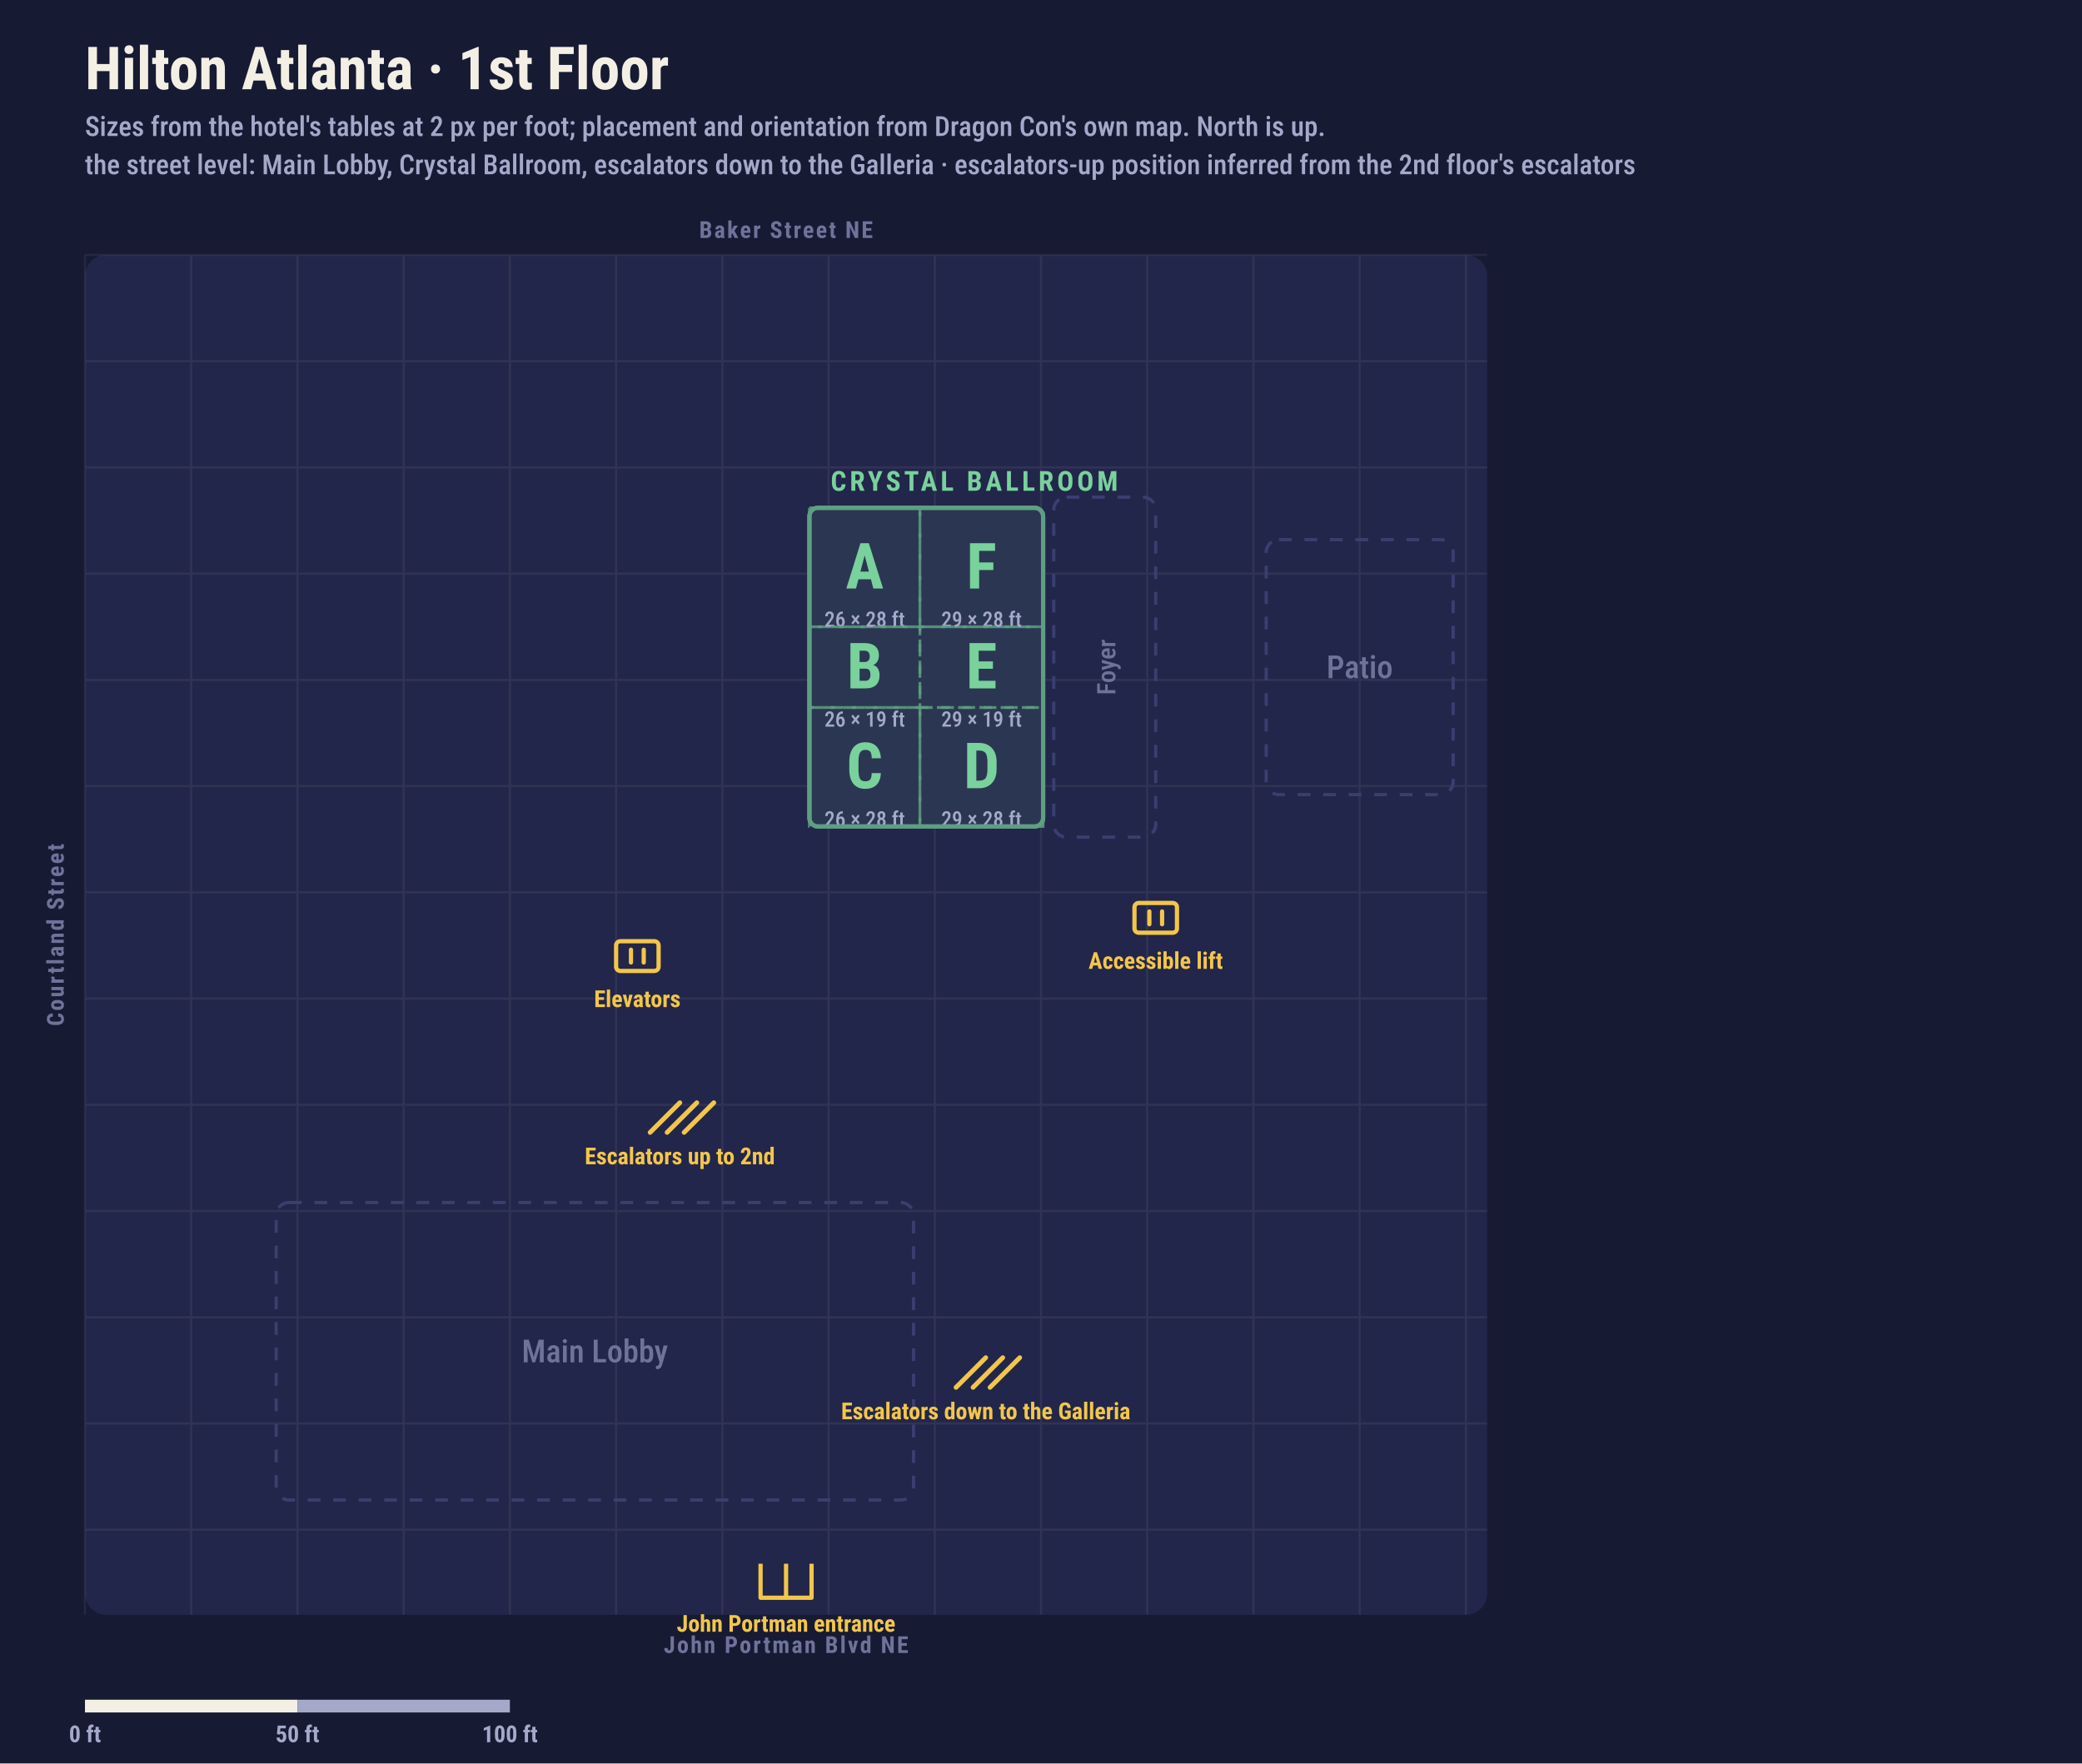
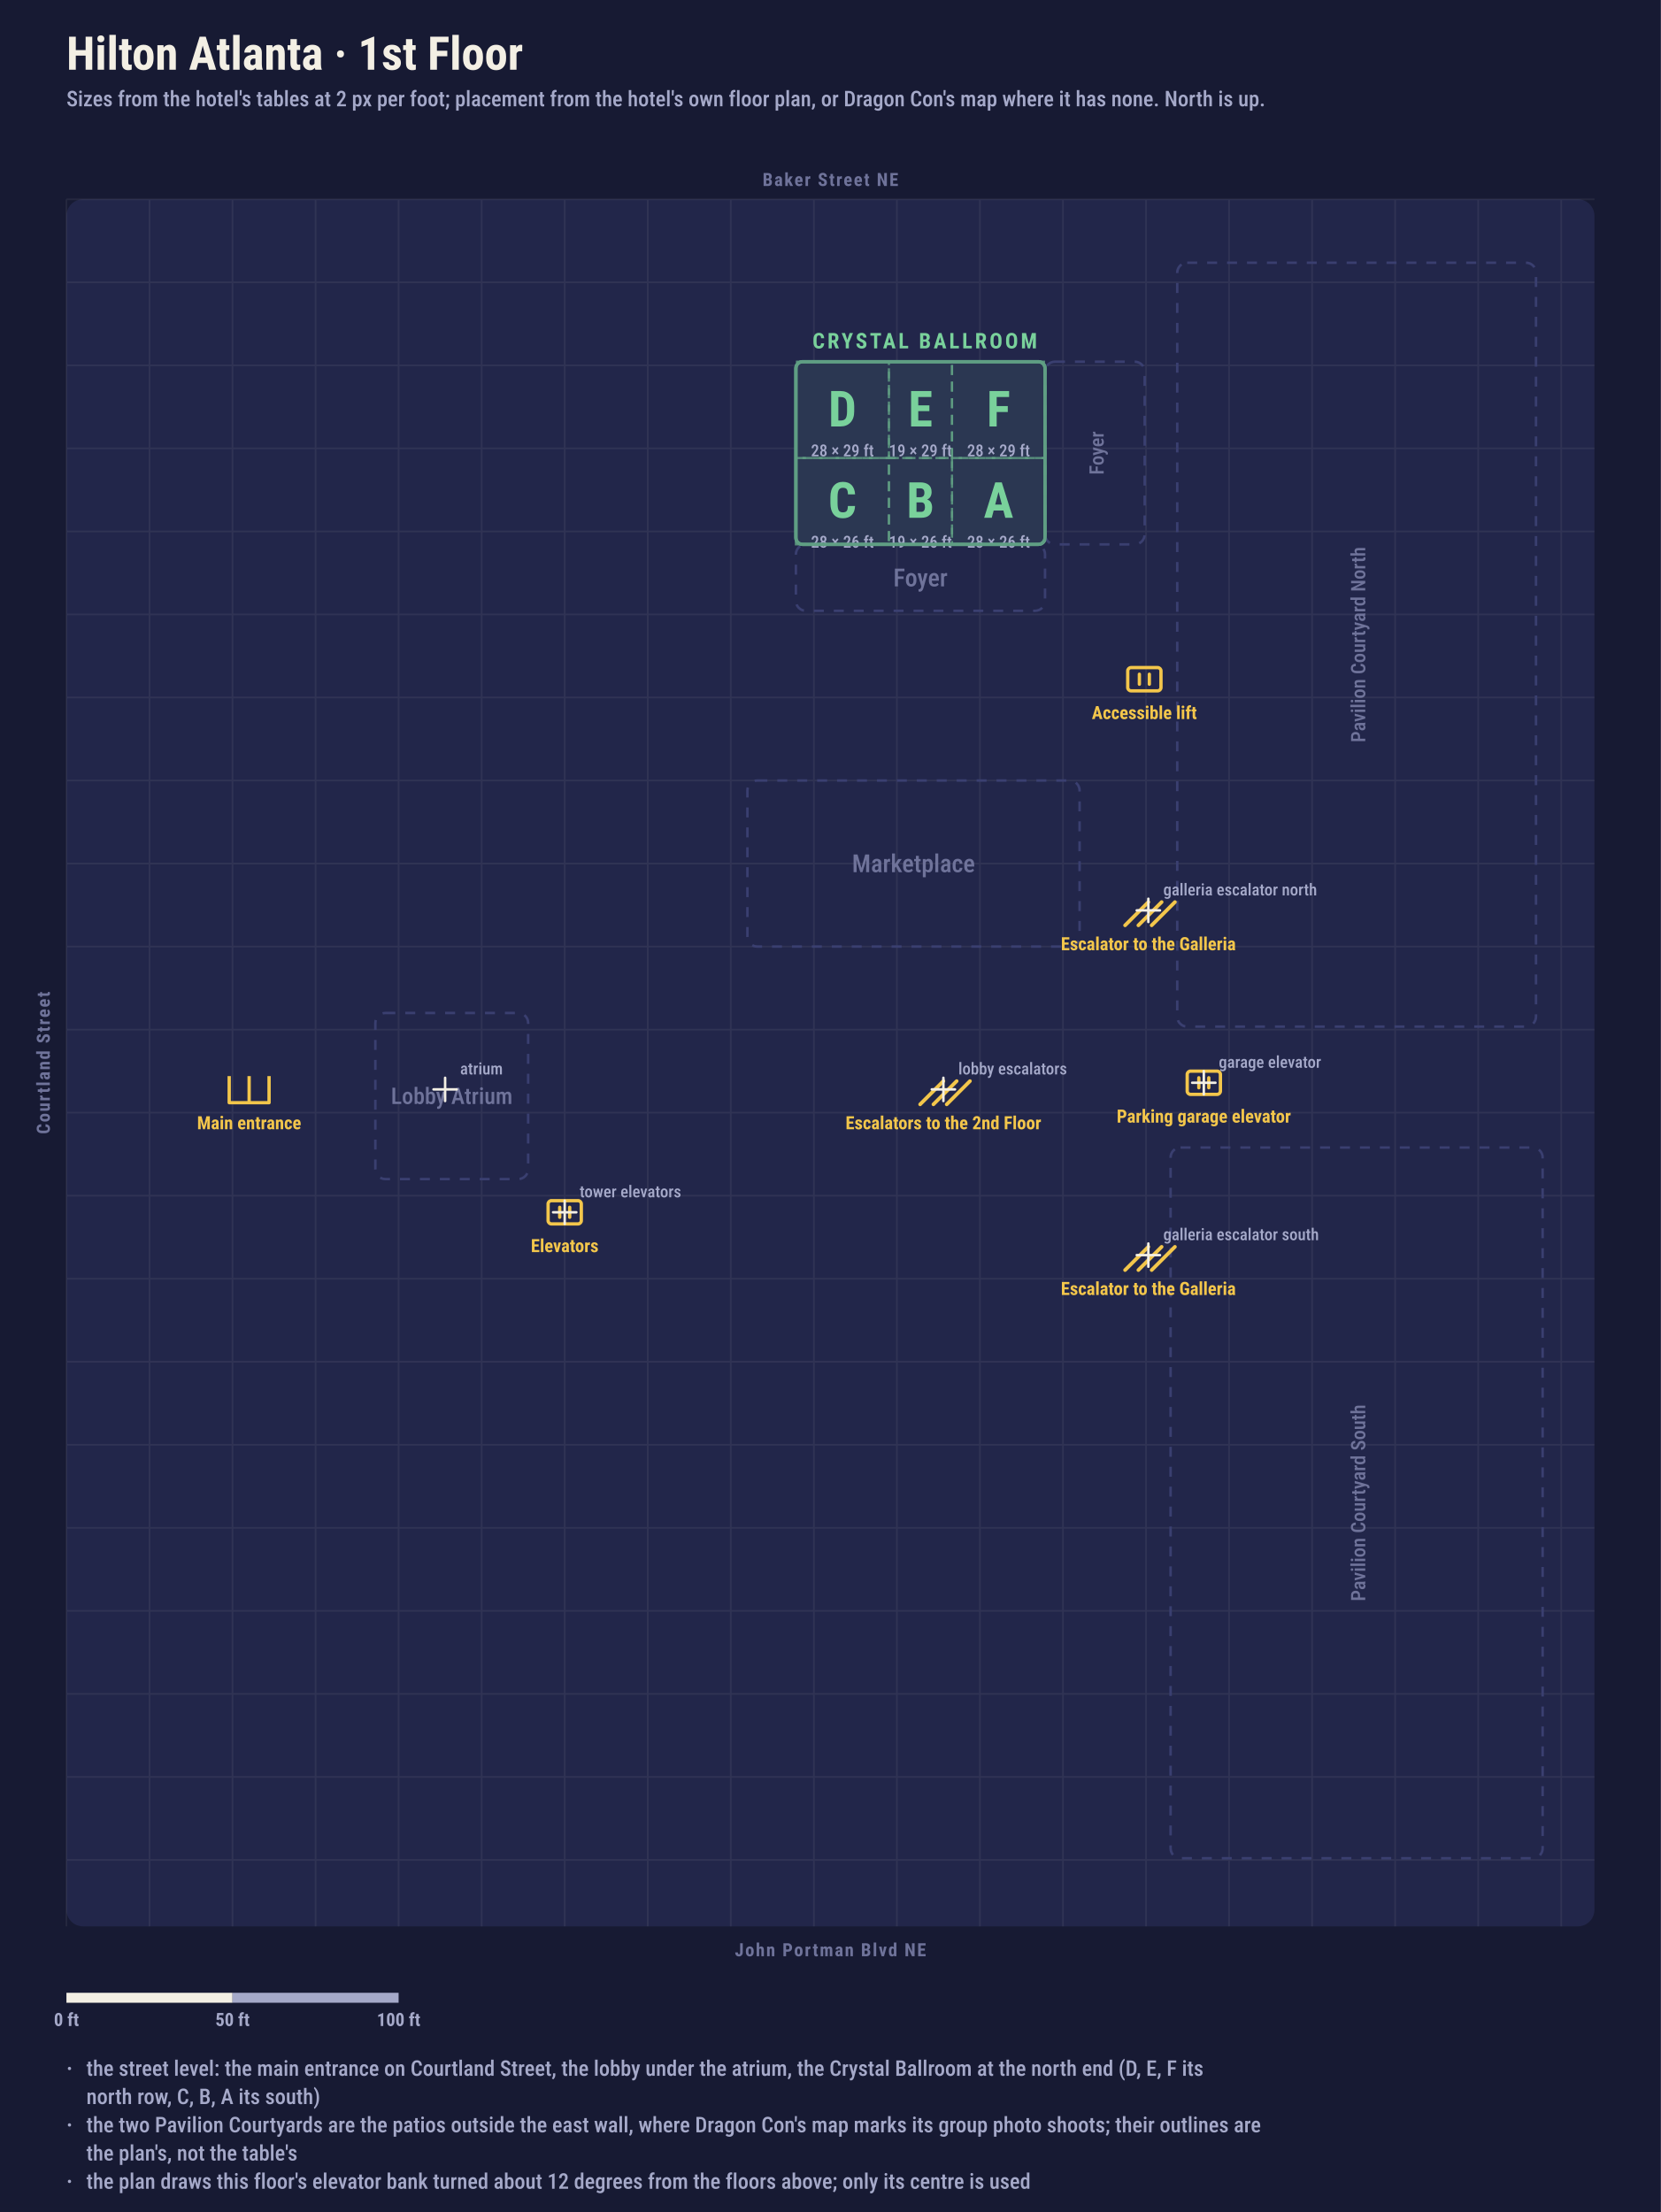
- <svg xmlns="http://www.w3.org/2000/svg" viewBox="0 0 980 830" width="980" height="830">
-   <rect width="980" height="830" fill="#171A33" />
+ <svg xmlns="http://www.w3.org/2000/svg" viewBox="0 0 1000 1332" width="1000" height="1332">
+   <rect width="1000" height="1332" fill="#171A33" />
  <g transform="translate(40 120)">
-     <rect x="0" y="0" width="660.0" height="640.0" rx="10" fill="#22264A" />
+     <rect x="0" y="0" width="920.0" height="1040.0" rx="10" fill="#22264A" />
    <g opacity=".07">
-       <line x1="0.0" y1="0" x2="0.0" y2="640.0" stroke="#F3EFE4" stroke-width="1" />
-       <line x1="50.0" y1="0" x2="50.0" y2="640.0" stroke="#F3EFE4" stroke-width="1" />
-       <line x1="100.0" y1="0" x2="100.0" y2="640.0" stroke="#F3EFE4" stroke-width="1" />
-       <line x1="150.0" y1="0" x2="150.0" y2="640.0" stroke="#F3EFE4" stroke-width="1" />
-       <line x1="200.0" y1="0" x2="200.0" y2="640.0" stroke="#F3EFE4" stroke-width="1" />
-       <line x1="250.0" y1="0" x2="250.0" y2="640.0" stroke="#F3EFE4" stroke-width="1" />
-       <line x1="300.0" y1="0" x2="300.0" y2="640.0" stroke="#F3EFE4" stroke-width="1" />
-       <line x1="350.0" y1="0" x2="350.0" y2="640.0" stroke="#F3EFE4" stroke-width="1" />
-       <line x1="400.0" y1="0" x2="400.0" y2="640.0" stroke="#F3EFE4" stroke-width="1" />
-       <line x1="450.0" y1="0" x2="450.0" y2="640.0" stroke="#F3EFE4" stroke-width="1" />
-       <line x1="500.0" y1="0" x2="500.0" y2="640.0" stroke="#F3EFE4" stroke-width="1" />
-       <line x1="550.0" y1="0" x2="550.0" y2="640.0" stroke="#F3EFE4" stroke-width="1" />
-       <line x1="600.0" y1="0" x2="600.0" y2="640.0" stroke="#F3EFE4" stroke-width="1" />
-       <line x1="650.0" y1="0" x2="650.0" y2="640.0" stroke="#F3EFE4" stroke-width="1" />
-       <line x1="0" y1="0.0" x2="660.0" y2="0.0" stroke="#F3EFE4" stroke-width="1" />
-       <line x1="0" y1="50.0" x2="660.0" y2="50.0" stroke="#F3EFE4" stroke-width="1" />
-       <line x1="0" y1="100.0" x2="660.0" y2="100.0" stroke="#F3EFE4" stroke-width="1" />
-       <line x1="0" y1="150.0" x2="660.0" y2="150.0" stroke="#F3EFE4" stroke-width="1" />
-       <line x1="0" y1="200.0" x2="660.0" y2="200.0" stroke="#F3EFE4" stroke-width="1" />
-       <line x1="0" y1="250.0" x2="660.0" y2="250.0" stroke="#F3EFE4" stroke-width="1" />
-       <line x1="0" y1="300.0" x2="660.0" y2="300.0" stroke="#F3EFE4" stroke-width="1" />
-       <line x1="0" y1="350.0" x2="660.0" y2="350.0" stroke="#F3EFE4" stroke-width="1" />
-       <line x1="0" y1="400.0" x2="660.0" y2="400.0" stroke="#F3EFE4" stroke-width="1" />
-       <line x1="0" y1="450.0" x2="660.0" y2="450.0" stroke="#F3EFE4" stroke-width="1" />
-       <line x1="0" y1="500.0" x2="660.0" y2="500.0" stroke="#F3EFE4" stroke-width="1" />
-       <line x1="0" y1="550.0" x2="660.0" y2="550.0" stroke="#F3EFE4" stroke-width="1" />
-       <line x1="0" y1="600.0" x2="660.0" y2="600.0" stroke="#F3EFE4" stroke-width="1" />
-     </g>
-     <g>
-       <rect x="341.0" y="119.0" width="110.0" height="150.0" rx="4" fill="#2B3752" stroke="#5F9E83" stroke-width="2" />
-     </g>
-     <text x="351.0" y="111.0" font-family="Barlow Semi Condensed, Avenir Next Condensed, Roboto Condensed, system-ui, sans-serif" font-size="13" font-weight="700" fill="#79D19B" text-anchor="start" letter-spacing=".12em">CRYSTAL BALLROOM</text>
-     <g>
-       <rect x="456.0" y="114.0" width="48.0" height="160.0" rx="6" fill="none" stroke="#3A3F70" stroke-width="1.5" stroke-dasharray="6 6" />
-     </g>
-     <text x="480.0" y="199.0" font-family="Barlow Semi Condensed, Avenir Next Condensed, Roboto Condensed, system-ui, sans-serif" font-size="12" font-weight="500" fill="#6F739A" text-anchor="middle" transform="rotate(-90 480.0 194.0)">Foyer</text>
-     <g>
-       <rect x="90.0" y="446.0" width="300.0" height="140.0" rx="6" fill="none" stroke="#3A3F70" stroke-width="1.5" stroke-dasharray="6 6" />
-     </g>
-     <text x="240.0" y="521.2" font-family="Barlow Semi Condensed, Avenir Next Condensed, Roboto Condensed, system-ui, sans-serif" font-size="15" font-weight="500" fill="#6F739A" text-anchor="middle">Main Lobby</text>
-     <g>
-       <rect x="556.0" y="134.0" width="88.0" height="120.0" rx="6" fill="none" stroke="#3A3F70" stroke-width="1.5" stroke-dasharray="6 6" />
-     </g>
-     <text x="600.0" y="199.2" font-family="Barlow Semi Condensed, Avenir Next Condensed, Roboto Condensed, system-ui, sans-serif" font-size="15" font-weight="500" fill="#6F739A" text-anchor="middle">Patio</text>
-     <g>
-       <rect x="341.0" y="119.0" width="52.0" height="56.0" rx="0" fill="none" stroke="#5F9E83" stroke-width="1.3" stroke-dasharray="6 4" opacity=".85" />
-     </g>
-     <g>
-       <text x="367.0" y="157.0" font-family="Barlow Semi Condensed, Avenir Next Condensed, Roboto Condensed, system-ui, sans-serif" font-size="30" font-weight="700" fill="#79D19B" text-anchor="middle">A</text>
-       <text x="367.0" y="175.0" font-family="Barlow Semi Condensed, Avenir Next Condensed, Roboto Condensed, system-ui, sans-serif" font-size="10" font-weight="500" fill="#A5A9C9" text-anchor="middle">26 × 28 ft</text>
-     </g>
-     <g>
-       <rect x="393.0" y="119.0" width="58.0" height="56.0" rx="0" fill="none" stroke="#5F9E83" stroke-width="1.3" stroke-dasharray="6 4" opacity=".85" />
-     </g>
-     <g>
-       <text x="422.0" y="157.0" font-family="Barlow Semi Condensed, Avenir Next Condensed, Roboto Condensed, system-ui, sans-serif" font-size="30" font-weight="700" fill="#79D19B" text-anchor="middle">F</text>
-       <text x="422.0" y="175.0" font-family="Barlow Semi Condensed, Avenir Next Condensed, Roboto Condensed, system-ui, sans-serif" font-size="10" font-weight="500" fill="#A5A9C9" text-anchor="middle">29 × 28 ft</text>
-     </g>
-     <g>
-       <rect x="341.0" y="175.0" width="52.0" height="38.0" rx="0" fill="none" stroke="#5F9E83" stroke-width="1.3" stroke-dasharray="6 4" opacity=".85" />
-     </g>
-     <g>
-       <text x="367.0" y="204.0" font-family="Barlow Semi Condensed, Avenir Next Condensed, Roboto Condensed, system-ui, sans-serif" font-size="30" font-weight="700" fill="#79D19B" text-anchor="middle">B</text>
-       <text x="367.0" y="222.0" font-family="Barlow Semi Condensed, Avenir Next Condensed, Roboto Condensed, system-ui, sans-serif" font-size="10" font-weight="500" fill="#A5A9C9" text-anchor="middle">26 × 19 ft</text>
-     </g>
-     <g>
-       <rect x="393.0" y="175.0" width="58.0" height="38.0" rx="0" fill="none" stroke="#5F9E83" stroke-width="1.3" stroke-dasharray="6 4" opacity=".85" />
-     </g>
-     <g>
-       <text x="422.0" y="204.0" font-family="Barlow Semi Condensed, Avenir Next Condensed, Roboto Condensed, system-ui, sans-serif" font-size="30" font-weight="700" fill="#79D19B" text-anchor="middle">E</text>
-       <text x="422.0" y="222.0" font-family="Barlow Semi Condensed, Avenir Next Condensed, Roboto Condensed, system-ui, sans-serif" font-size="10" font-weight="500" fill="#A5A9C9" text-anchor="middle">29 × 19 ft</text>
-     </g>
-     <g>
-       <rect x="341.0" y="213.0" width="52.0" height="56.0" rx="0" fill="none" stroke="#5F9E83" stroke-width="1.3" stroke-dasharray="6 4" opacity=".85" />
-     </g>
-     <g>
-       <text x="367.0" y="251.0" font-family="Barlow Semi Condensed, Avenir Next Condensed, Roboto Condensed, system-ui, sans-serif" font-size="30" font-weight="700" fill="#79D19B" text-anchor="middle">C</text>
-       <text x="367.0" y="269.0" font-family="Barlow Semi Condensed, Avenir Next Condensed, Roboto Condensed, system-ui, sans-serif" font-size="10" font-weight="500" fill="#A5A9C9" text-anchor="middle">26 × 28 ft</text>
-     </g>
-     <g>
-       <rect x="393.0" y="213.0" width="58.0" height="56.0" rx="0" fill="none" stroke="#5F9E83" stroke-width="1.3" stroke-dasharray="6 4" opacity=".85" />
-     </g>
-     <g>
-       <text x="422.0" y="251.0" font-family="Barlow Semi Condensed, Avenir Next Condensed, Roboto Condensed, system-ui, sans-serif" font-size="30" font-weight="700" fill="#79D19B" text-anchor="middle">D</text>
-       <text x="422.0" y="269.0" font-family="Barlow Semi Condensed, Avenir Next Condensed, Roboto Condensed, system-ui, sans-serif" font-size="10" font-weight="500" fill="#A5A9C9" text-anchor="middle">29 × 28 ft</text>
-     </g>
-     <g>
-       <rect x="341.0" y="119.0" width="110.0" height="150.0" rx="4" fill="none" stroke="#5F9E83" stroke-width="2" />
-     </g>
-     <g transform="translate(424.0 524.0)">
-       <path d="M-14 9 L0 -5 M-6 9 L8 -5 M2 9 L16 -5" fill="none" stroke="#F3C64B" stroke-width="2.2" stroke-linecap="round" />
-       <text x="0.0" y="24.0" font-family="Barlow Semi Condensed, Avenir Next Condensed, Roboto Condensed, system-ui, sans-serif" font-size="11" font-weight="600" fill="#F3C64B" text-anchor="middle">Escalators down to the Galleria</text>
-     </g>
-     <g transform="translate(280.0 404.0)">
-       <path d="M-14 9 L0 -5 M-6 9 L8 -5 M2 9 L16 -5" fill="none" stroke="#F3C64B" stroke-width="2.2" stroke-linecap="round" />
-       <text x="0.0" y="24.0" font-family="Barlow Semi Condensed, Avenir Next Condensed, Roboto Condensed, system-ui, sans-serif" font-size="11" font-weight="600" fill="#F3C64B" text-anchor="middle">Escalators up to 2nd</text>
-     </g>
-     <g transform="translate(260.0 330.0)">
+       <line x1="0.0" y1="0" x2="0.0" y2="1040.0" stroke="#F3EFE4" stroke-width="1" />
+       <line x1="50.0" y1="0" x2="50.0" y2="1040.0" stroke="#F3EFE4" stroke-width="1" />
+       <line x1="100.0" y1="0" x2="100.0" y2="1040.0" stroke="#F3EFE4" stroke-width="1" />
+       <line x1="150.0" y1="0" x2="150.0" y2="1040.0" stroke="#F3EFE4" stroke-width="1" />
+       <line x1="200.0" y1="0" x2="200.0" y2="1040.0" stroke="#F3EFE4" stroke-width="1" />
+       <line x1="250.0" y1="0" x2="250.0" y2="1040.0" stroke="#F3EFE4" stroke-width="1" />
+       <line x1="300.0" y1="0" x2="300.0" y2="1040.0" stroke="#F3EFE4" stroke-width="1" />
+       <line x1="350.0" y1="0" x2="350.0" y2="1040.0" stroke="#F3EFE4" stroke-width="1" />
+       <line x1="400.0" y1="0" x2="400.0" y2="1040.0" stroke="#F3EFE4" stroke-width="1" />
+       <line x1="450.0" y1="0" x2="450.0" y2="1040.0" stroke="#F3EFE4" stroke-width="1" />
+       <line x1="500.0" y1="0" x2="500.0" y2="1040.0" stroke="#F3EFE4" stroke-width="1" />
+       <line x1="550.0" y1="0" x2="550.0" y2="1040.0" stroke="#F3EFE4" stroke-width="1" />
+       <line x1="600.0" y1="0" x2="600.0" y2="1040.0" stroke="#F3EFE4" stroke-width="1" />
+       <line x1="650.0" y1="0" x2="650.0" y2="1040.0" stroke="#F3EFE4" stroke-width="1" />
+       <line x1="700.0" y1="0" x2="700.0" y2="1040.0" stroke="#F3EFE4" stroke-width="1" />
+       <line x1="750.0" y1="0" x2="750.0" y2="1040.0" stroke="#F3EFE4" stroke-width="1" />
+       <line x1="800.0" y1="0" x2="800.0" y2="1040.0" stroke="#F3EFE4" stroke-width="1" />
+       <line x1="850.0" y1="0" x2="850.0" y2="1040.0" stroke="#F3EFE4" stroke-width="1" />
+       <line x1="900.0" y1="0" x2="900.0" y2="1040.0" stroke="#F3EFE4" stroke-width="1" />
+       <line x1="0" y1="0.0" x2="920.0" y2="0.0" stroke="#F3EFE4" stroke-width="1" />
+       <line x1="0" y1="50.0" x2="920.0" y2="50.0" stroke="#F3EFE4" stroke-width="1" />
+       <line x1="0" y1="100.0" x2="920.0" y2="100.0" stroke="#F3EFE4" stroke-width="1" />
+       <line x1="0" y1="150.0" x2="920.0" y2="150.0" stroke="#F3EFE4" stroke-width="1" />
+       <line x1="0" y1="200.0" x2="920.0" y2="200.0" stroke="#F3EFE4" stroke-width="1" />
+       <line x1="0" y1="250.0" x2="920.0" y2="250.0" stroke="#F3EFE4" stroke-width="1" />
+       <line x1="0" y1="300.0" x2="920.0" y2="300.0" stroke="#F3EFE4" stroke-width="1" />
+       <line x1="0" y1="350.0" x2="920.0" y2="350.0" stroke="#F3EFE4" stroke-width="1" />
+       <line x1="0" y1="400.0" x2="920.0" y2="400.0" stroke="#F3EFE4" stroke-width="1" />
+       <line x1="0" y1="450.0" x2="920.0" y2="450.0" stroke="#F3EFE4" stroke-width="1" />
+       <line x1="0" y1="500.0" x2="920.0" y2="500.0" stroke="#F3EFE4" stroke-width="1" />
+       <line x1="0" y1="550.0" x2="920.0" y2="550.0" stroke="#F3EFE4" stroke-width="1" />
+       <line x1="0" y1="600.0" x2="920.0" y2="600.0" stroke="#F3EFE4" stroke-width="1" />
+       <line x1="0" y1="650.0" x2="920.0" y2="650.0" stroke="#F3EFE4" stroke-width="1" />
+       <line x1="0" y1="700.0" x2="920.0" y2="700.0" stroke="#F3EFE4" stroke-width="1" />
+       <line x1="0" y1="750.0" x2="920.0" y2="750.0" stroke="#F3EFE4" stroke-width="1" />
+       <line x1="0" y1="800.0" x2="920.0" y2="800.0" stroke="#F3EFE4" stroke-width="1" />
+       <line x1="0" y1="850.0" x2="920.0" y2="850.0" stroke="#F3EFE4" stroke-width="1" />
+       <line x1="0" y1="900.0" x2="920.0" y2="900.0" stroke="#F3EFE4" stroke-width="1" />
+       <line x1="0" y1="950.0" x2="920.0" y2="950.0" stroke="#F3EFE4" stroke-width="1" />
+       <line x1="0" y1="1000.0" x2="920.0" y2="1000.0" stroke="#F3EFE4" stroke-width="1" />
+     </g>
+     <g>
+       <rect x="439.2" y="97.8" width="150.0" height="110.0" rx="4" fill="#2B3752" stroke="#5F9E83" stroke-width="2" />
+     </g>
+     <text x="449.2" y="89.8" font-family="Barlow Semi Condensed, Avenir Next Condensed, Roboto Condensed, system-ui, sans-serif" font-size="13" font-weight="700" fill="#79D19B" text-anchor="start" letter-spacing=".12em">CRYSTAL BALLROOM</text>
+     <g data-open="Foyer">
+       <g>
+         <rect x="439.2" y="207.8" width="150.0" height="40.0" rx="6" fill="none" stroke="#3A3F70" stroke-width="1.5" stroke-dasharray="6 6" />
+       </g>
+       <text x="514.2" y="233.1" font-family="Barlow Semi Condensed, Avenir Next Condensed, Roboto Condensed, system-ui, sans-serif" font-size="15" font-weight="500" fill="#6F739A" text-anchor="middle">Foyer</text>
+     </g>
+     <g data-open="Foyer">
+       <g>
+         <rect x="589.2" y="97.8" width="60.0" height="110.0" rx="6" fill="none" stroke="#3A3F70" stroke-width="1.5" stroke-dasharray="6 6" />
+       </g>
+       <text x="619.2" y="158.1" font-family="Barlow Semi Condensed, Avenir Next Condensed, Roboto Condensed, system-ui, sans-serif" font-size="12" font-weight="500" fill="#6F739A" text-anchor="middle" transform="rotate(-90 619.2 152.8)">Foyer</text>
+     </g>
+     <g data-open="Marketplace">
+       <g>
+         <rect x="410.0" y="350.0" width="200.0" height="100.0" rx="6" fill="none" stroke="#3A3F70" stroke-width="1.5" stroke-dasharray="6 6" />
+       </g>
+       <text x="510.0" y="405.2" font-family="Barlow Semi Condensed, Avenir Next Condensed, Roboto Condensed, system-ui, sans-serif" font-size="15" font-weight="500" fill="#6F739A" text-anchor="middle">Marketplace</text>
+     </g>
+     <g data-open="Lobby Atrium">
+       <g>
+         <rect x="186.0" y="490.0" width="92.0" height="100.0" rx="6" fill="none" stroke="#3A3F70" stroke-width="1.5" stroke-dasharray="6 6" />
+       </g>
+       <text x="232.0" y="544.8" font-family="Barlow Semi Condensed, Avenir Next Condensed, Roboto Condensed, system-ui, sans-serif" font-size="13.8" font-weight="500" fill="#6F739A" text-anchor="middle">Lobby Atrium</text>
+     </g>
+     <g data-open="Pavilion Courtyard North">
+       <g>
+         <rect x="668.8" y="38.2" width="216.0" height="460.0" rx="6" fill="none" stroke="#3A3F70" stroke-width="1.5" stroke-dasharray="6 6" />
+       </g>
+       <text x="776.8" y="273.4" font-family="Barlow Semi Condensed, Avenir Next Condensed, Roboto Condensed, system-ui, sans-serif" font-size="12" font-weight="500" fill="#6F739A" text-anchor="middle" transform="rotate(-90 776.8 268.2)">Pavilion Courtyard North</text>
+     </g>
+     <g data-open="Pavilion Courtyard South">
+       <g>
+         <rect x="664.8" y="571.0" width="224.0" height="428.0" rx="6" fill="none" stroke="#3A3F70" stroke-width="1.5" stroke-dasharray="6 6" />
+       </g>
+       <text x="776.8" y="790.2" font-family="Barlow Semi Condensed, Avenir Next Condensed, Roboto Condensed, system-ui, sans-serif" font-size="12" font-weight="500" fill="#6F739A" text-anchor="middle" transform="rotate(-90 776.8 785.0)">Pavilion Courtyard South</text>
+     </g>
+     <g>
+       <rect x="439.2" y="97.8" width="56.0" height="58.0" rx="0" fill="none" stroke="#5F9E83" stroke-width="1.3" stroke-dasharray="6 4" opacity=".85" />
+     </g>
+     <g>
+       <text x="467.2" y="136.8" font-family="Barlow Semi Condensed, Avenir Next Condensed, Roboto Condensed, system-ui, sans-serif" font-size="30" font-weight="700" fill="#79D19B" text-anchor="middle">D</text>
+       <text x="467.2" y="154.8" font-family="Barlow Semi Condensed, Avenir Next Condensed, Roboto Condensed, system-ui, sans-serif" font-size="10" font-weight="500" fill="#A5A9C9" text-anchor="middle">28 × 29 ft</text>
+     </g>
+     <g>
+       <rect x="495.2" y="97.8" width="38.0" height="58.0" rx="0" fill="none" stroke="#5F9E83" stroke-width="1.3" stroke-dasharray="6 4" opacity=".85" />
+     </g>
+     <g>
+       <text x="514.2" y="136.8" font-family="Barlow Semi Condensed, Avenir Next Condensed, Roboto Condensed, system-ui, sans-serif" font-size="30" font-weight="700" fill="#79D19B" text-anchor="middle">E</text>
+       <text x="514.2" y="154.8" font-family="Barlow Semi Condensed, Avenir Next Condensed, Roboto Condensed, system-ui, sans-serif" font-size="10" font-weight="500" fill="#A5A9C9" text-anchor="middle">19 × 29 ft</text>
+     </g>
+     <g>
+       <rect x="533.2" y="97.8" width="56.0" height="58.0" rx="0" fill="none" stroke="#5F9E83" stroke-width="1.3" stroke-dasharray="6 4" opacity=".85" />
+     </g>
+     <g>
+       <text x="561.2" y="136.8" font-family="Barlow Semi Condensed, Avenir Next Condensed, Roboto Condensed, system-ui, sans-serif" font-size="30" font-weight="700" fill="#79D19B" text-anchor="middle">F</text>
+       <text x="561.2" y="154.8" font-family="Barlow Semi Condensed, Avenir Next Condensed, Roboto Condensed, system-ui, sans-serif" font-size="10" font-weight="500" fill="#A5A9C9" text-anchor="middle">28 × 29 ft</text>
+     </g>
+     <g>
+       <rect x="439.2" y="155.8" width="56.0" height="52.0" rx="0" fill="none" stroke="#5F9E83" stroke-width="1.3" stroke-dasharray="6 4" opacity=".85" />
+     </g>
+     <g>
+       <text x="467.2" y="191.8" font-family="Barlow Semi Condensed, Avenir Next Condensed, Roboto Condensed, system-ui, sans-serif" font-size="30" font-weight="700" fill="#79D19B" text-anchor="middle">C</text>
+       <text x="467.2" y="209.8" font-family="Barlow Semi Condensed, Avenir Next Condensed, Roboto Condensed, system-ui, sans-serif" font-size="10" font-weight="500" fill="#A5A9C9" text-anchor="middle">28 × 26 ft</text>
+     </g>
+     <g>
+       <rect x="495.2" y="155.8" width="38.0" height="52.0" rx="0" fill="none" stroke="#5F9E83" stroke-width="1.3" stroke-dasharray="6 4" opacity=".85" />
+     </g>
+     <g>
+       <text x="514.2" y="191.8" font-family="Barlow Semi Condensed, Avenir Next Condensed, Roboto Condensed, system-ui, sans-serif" font-size="30" font-weight="700" fill="#79D19B" text-anchor="middle">B</text>
+       <text x="514.2" y="209.8" font-family="Barlow Semi Condensed, Avenir Next Condensed, Roboto Condensed, system-ui, sans-serif" font-size="10" font-weight="500" fill="#A5A9C9" text-anchor="middle">19 × 26 ft</text>
+     </g>
+     <g>
+       <rect x="533.2" y="155.8" width="56.0" height="52.0" rx="0" fill="none" stroke="#5F9E83" stroke-width="1.3" stroke-dasharray="6 4" opacity=".85" />
+     </g>
+     <g>
+       <text x="561.2" y="191.8" font-family="Barlow Semi Condensed, Avenir Next Condensed, Roboto Condensed, system-ui, sans-serif" font-size="30" font-weight="700" fill="#79D19B" text-anchor="middle">A</text>
+       <text x="561.2" y="209.8" font-family="Barlow Semi Condensed, Avenir Next Condensed, Roboto Condensed, system-ui, sans-serif" font-size="10" font-weight="500" fill="#A5A9C9" text-anchor="middle">28 × 26 ft</text>
+     </g>
+     <g>
+       <rect x="439.2" y="97.8" width="150.0" height="110.0" rx="4" fill="none" stroke="#5F9E83" stroke-width="2" />
+     </g>
+     <g transform="translate(300.0 610.0)">
      <rect x="-10" y="-7" width="20" height="14" rx="2" fill="none" stroke="#F3C64B" stroke-width="2" />
      <path d="M-3 -3 L-3 3 M3 -3 L3 3" stroke="#F3C64B" stroke-width="2" stroke-linecap="round" />
      <text x="0.0" y="24.0" font-family="Barlow Semi Condensed, Avenir Next Condensed, Roboto Condensed, system-ui, sans-serif" font-size="11" font-weight="600" fill="#F3C64B" text-anchor="middle">Elevators</text>
    </g>
-     <g transform="translate(504.0 312.0)">
+     <g transform="translate(684.8 532.0)">
+       <rect x="-10" y="-7" width="20" height="14" rx="2" fill="none" stroke="#F3C64B" stroke-width="2" />
+       <path d="M-3 -3 L-3 3 M3 -3 L3 3" stroke="#F3C64B" stroke-width="2" stroke-linecap="round" />
+       <text x="0.0" y="24.0" font-family="Barlow Semi Condensed, Avenir Next Condensed, Roboto Condensed, system-ui, sans-serif" font-size="11" font-weight="600" fill="#F3C64B" text-anchor="middle">Parking garage elevator</text>
+     </g>
+     <g transform="translate(649.0 289.0)">
      <rect x="-10" y="-7" width="20" height="14" rx="2" fill="none" stroke="#F3C64B" stroke-width="2" />
      <path d="M-3 -3 L-3 3 M3 -3 L3 3" stroke="#F3C64B" stroke-width="2" stroke-linecap="round" />
      <text x="0.0" y="24.0" font-family="Barlow Semi Condensed, Avenir Next Condensed, Roboto Condensed, system-ui, sans-serif" font-size="11" font-weight="600" fill="#F3C64B" text-anchor="middle">Accessible lift</text>
    </g>
-     <g transform="translate(330.0 624.0)">
+     <g transform="translate(528.0 536.0)">
+       <path d="M-14 9 L0 -5 M-6 9 L8 -5 M2 9 L16 -5" fill="none" stroke="#F3C64B" stroke-width="2.2" stroke-linecap="round" />
+       <text x="0.0" y="24.0" font-family="Barlow Semi Condensed, Avenir Next Condensed, Roboto Condensed, system-ui, sans-serif" font-size="11" font-weight="600" fill="#F3C64B" text-anchor="middle">Escalators to the 2nd Floor</text>
+     </g>
+     <g transform="translate(651.4 428.2)">
+       <path d="M-14 9 L0 -5 M-6 9 L8 -5 M2 9 L16 -5" fill="none" stroke="#F3C64B" stroke-width="2.2" stroke-linecap="round" />
+       <text x="0.0" y="24.0" font-family="Barlow Semi Condensed, Avenir Next Condensed, Roboto Condensed, system-ui, sans-serif" font-size="11" font-weight="600" fill="#F3C64B" text-anchor="middle">Escalator to the Galleria</text>
+     </g>
+     <g transform="translate(651.4 635.8)">
+       <path d="M-14 9 L0 -5 M-6 9 L8 -5 M2 9 L16 -5" fill="none" stroke="#F3C64B" stroke-width="2.2" stroke-linecap="round" />
+       <text x="0.0" y="24.0" font-family="Barlow Semi Condensed, Avenir Next Condensed, Roboto Condensed, system-ui, sans-serif" font-size="11" font-weight="600" fill="#F3C64B" text-anchor="middle">Escalator to the Galleria</text>
+     </g>
+     <g transform="translate(110.0 536.0)">
      <path d="M-12 -8 V8 H12 V-8 M0 -8 V8 M-12 8 H12" fill="none" stroke="#F3C64B" stroke-width="2" stroke-linejoin="round" />
-       <text x="0.0" y="24.0" font-family="Barlow Semi Condensed, Avenir Next Condensed, Roboto Condensed, system-ui, sans-serif" font-size="11" font-weight="600" fill="#F3C64B" text-anchor="middle">John Portman entrance</text>
-     </g>
-     <text x="330.0" y="-8.0" font-family="Barlow Semi Condensed, Avenir Next Condensed, Roboto Condensed, system-ui, sans-serif" font-size="11" font-weight="600" fill="#6F739A" text-anchor="middle" letter-spacing=".08em">Baker Street NE</text>
-     <text x="330.0" y="658.0" font-family="Barlow Semi Condensed, Avenir Next Condensed, Roboto Condensed, system-ui, sans-serif" font-size="11" font-weight="600" fill="#6F739A" text-anchor="middle" letter-spacing=".08em">John Portman Blvd NE</text>
-     <text x="-10.0" y="320.0" font-family="Barlow Semi Condensed, Avenir Next Condensed, Roboto Condensed, system-ui, sans-serif" font-size="11" font-weight="600" fill="#6F739A" text-anchor="middle" letter-spacing=".08em" transform="rotate(-90 -10 320.0)">Courtland Street</text>
+       <text x="0.0" y="24.0" font-family="Barlow Semi Condensed, Avenir Next Condensed, Roboto Condensed, system-ui, sans-serif" font-size="11" font-weight="600" fill="#F3C64B" text-anchor="middle">Main entrance</text>
+     </g>
+     <g data-anchor="tower elevators" transform="translate(300.0 610.0)">
+       <path d="M-7 0 H7 M0 -7 V7" stroke="#F3EFE4" stroke-width="1.5" stroke-linecap="round" />
+       <text x="9.0" y="-9.0" font-family="Barlow Semi Condensed, Avenir Next Condensed, Roboto Condensed, system-ui, sans-serif" font-size="10" font-weight="500" fill="#A5A9C9" text-anchor="start">tower elevators</text>
+     </g>
+     <g data-anchor="atrium" transform="translate(228.0 536.0)">
+       <path d="M-7 0 H7 M0 -7 V7" stroke="#F3EFE4" stroke-width="1.5" stroke-linecap="round" />
+       <text x="9.0" y="-9.0" font-family="Barlow Semi Condensed, Avenir Next Condensed, Roboto Condensed, system-ui, sans-serif" font-size="10" font-weight="500" fill="#A5A9C9" text-anchor="start">atrium</text>
+     </g>
+     <g data-anchor="lobby escalators" transform="translate(528.0 536.0)">
+       <path d="M-7 0 H7 M0 -7 V7" stroke="#F3EFE4" stroke-width="1.5" stroke-linecap="round" />
+       <text x="9.0" y="-9.0" font-family="Barlow Semi Condensed, Avenir Next Condensed, Roboto Condensed, system-ui, sans-serif" font-size="10" font-weight="500" fill="#A5A9C9" text-anchor="start">lobby escalators</text>
+     </g>
+     <g data-anchor="garage elevator" transform="translate(684.8 532.0)">
+       <path d="M-7 0 H7 M0 -7 V7" stroke="#F3EFE4" stroke-width="1.5" stroke-linecap="round" />
+       <text x="9.0" y="-9.0" font-family="Barlow Semi Condensed, Avenir Next Condensed, Roboto Condensed, system-ui, sans-serif" font-size="10" font-weight="500" fill="#A5A9C9" text-anchor="start">garage elevator</text>
+     </g>
+     <g data-anchor="galleria escalator north" transform="translate(651.4 428.2)">
+       <path d="M-7 0 H7 M0 -7 V7" stroke="#F3EFE4" stroke-width="1.5" stroke-linecap="round" />
+       <text x="9.0" y="-9.0" font-family="Barlow Semi Condensed, Avenir Next Condensed, Roboto Condensed, system-ui, sans-serif" font-size="10" font-weight="500" fill="#A5A9C9" text-anchor="start">galleria escalator north</text>
+     </g>
+     <g data-anchor="galleria escalator south" transform="translate(651.4 635.8)">
+       <path d="M-7 0 H7 M0 -7 V7" stroke="#F3EFE4" stroke-width="1.5" stroke-linecap="round" />
+       <text x="9.0" y="-9.0" font-family="Barlow Semi Condensed, Avenir Next Condensed, Roboto Condensed, system-ui, sans-serif" font-size="10" font-weight="500" fill="#A5A9C9" text-anchor="start">galleria escalator south</text>
+     </g>
+     <text x="460.0" y="-8.0" font-family="Barlow Semi Condensed, Avenir Next Condensed, Roboto Condensed, system-ui, sans-serif" font-size="11" font-weight="600" fill="#6F739A" text-anchor="middle" letter-spacing=".08em">Baker Street NE</text>
+     <text x="460.0" y="1058.0" font-family="Barlow Semi Condensed, Avenir Next Condensed, Roboto Condensed, system-ui, sans-serif" font-size="11" font-weight="600" fill="#6F739A" text-anchor="middle" letter-spacing=".08em">John Portman Blvd NE</text>
+     <text x="-10.0" y="520.0" font-family="Barlow Semi Condensed, Avenir Next Condensed, Roboto Condensed, system-ui, sans-serif" font-size="11" font-weight="600" fill="#6F739A" text-anchor="middle" letter-spacing=".08em" transform="rotate(-90 -10 520.0)">Courtland Street</text>
  </g>
  <text x="40.0" y="42.0" font-family="Barlow Semi Condensed, Avenir Next Condensed, Roboto Condensed, system-ui, sans-serif" font-size="28" font-weight="700" fill="#F3EFE4" text-anchor="start">Hilton Atlanta · 1st Floor</text>
-   <text x="40.0" y="64.0" font-family="Barlow Semi Condensed, Avenir Next Condensed, Roboto Condensed, system-ui, sans-serif" font-size="13" font-weight="500" fill="#A5A9C9" text-anchor="start">Sizes from the hotel's tables at 2 px per foot; placement and orientation from Dragon Con's own map. North is up.</text>
-   <text x="40.0" y="82.0" font-family="Barlow Semi Condensed, Avenir Next Condensed, Roboto Condensed, system-ui, sans-serif" font-size="13" font-weight="500" fill="#A5A9C9" text-anchor="start">the street level: Main Lobby, Crystal Ballroom, escalators down to the Galleria  ·  escalators-up position inferred from the 2nd floor's escalators</text>
-   <g transform="translate(40 800)">
+   <text x="40.0" y="64.0" font-family="Barlow Semi Condensed, Avenir Next Condensed, Roboto Condensed, system-ui, sans-serif" font-size="13" font-weight="500" fill="#A5A9C9" text-anchor="start">Sizes from the hotel's tables at 2 px per foot; placement from the hotel's own floor plan, or Dragon Con's map where it has none. North is up.</text>
+   <g transform="translate(40 1200)">
    <rect x="0" y="0" width="100" height="6" fill="#F3EFE4" />
    <rect x="100" y="0" width="100" height="6" fill="#A5A9C9" />
    <text x="0.0" y="20.0" font-family="Barlow Semi Condensed, Avenir Next Condensed, Roboto Condensed, system-ui, sans-serif" font-size="11" font-weight="600" fill="#A5A9C9" text-anchor="middle">0 ft</text>
    <text x="100.0" y="20.0" font-family="Barlow Semi Condensed, Avenir Next Condensed, Roboto Condensed, system-ui, sans-serif" font-size="11" font-weight="600" fill="#A5A9C9" text-anchor="middle">50 ft</text>
    <text x="200.0" y="20.0" font-family="Barlow Semi Condensed, Avenir Next Condensed, Roboto Condensed, system-ui, sans-serif" font-size="11" font-weight="600" fill="#A5A9C9" text-anchor="middle">100 ft</text>
  </g>
+   <text x="40.0" y="1250.0" font-family="Barlow Semi Condensed, Avenir Next Condensed, Roboto Condensed, system-ui, sans-serif" font-size="13" font-weight="700" fill="#A5A9C9" text-anchor="start">·</text>
+   <text x="52.0" y="1250.0" font-family="Barlow Semi Condensed, Avenir Next Condensed, Roboto Condensed, system-ui, sans-serif" font-size="13" font-weight="500" fill="#A5A9C9" text-anchor="start">the street level: the main entrance on Courtland Street, the lobby under the atrium, the Crystal Ballroom at the north end (D, E, F its</text>
+   <text x="52.0" y="1267.0" font-family="Barlow Semi Condensed, Avenir Next Condensed, Roboto Condensed, system-ui, sans-serif" font-size="13" font-weight="500" fill="#A5A9C9" text-anchor="start">north row, C, B, A its south)</text>
+   <text x="40.0" y="1284.0" font-family="Barlow Semi Condensed, Avenir Next Condensed, Roboto Condensed, system-ui, sans-serif" font-size="13" font-weight="700" fill="#A5A9C9" text-anchor="start">·</text>
+   <text x="52.0" y="1284.0" font-family="Barlow Semi Condensed, Avenir Next Condensed, Roboto Condensed, system-ui, sans-serif" font-size="13" font-weight="500" fill="#A5A9C9" text-anchor="start">the two Pavilion Courtyards are the patios outside the east wall, where Dragon Con's map marks its group photo shoots; their outlines are</text>
+   <text x="52.0" y="1301.0" font-family="Barlow Semi Condensed, Avenir Next Condensed, Roboto Condensed, system-ui, sans-serif" font-size="13" font-weight="500" fill="#A5A9C9" text-anchor="start">the plan's, not the table's</text>
+   <text x="40.0" y="1318.0" font-family="Barlow Semi Condensed, Avenir Next Condensed, Roboto Condensed, system-ui, sans-serif" font-size="13" font-weight="700" fill="#A5A9C9" text-anchor="start">·</text>
+   <text x="52.0" y="1318.0" font-family="Barlow Semi Condensed, Avenir Next Condensed, Roboto Condensed, system-ui, sans-serif" font-size="13" font-weight="500" fill="#A5A9C9" text-anchor="start">the plan draws this floor's elevator bank turned about 12 degrees from the floors above; only its centre is used</text>
</svg>
